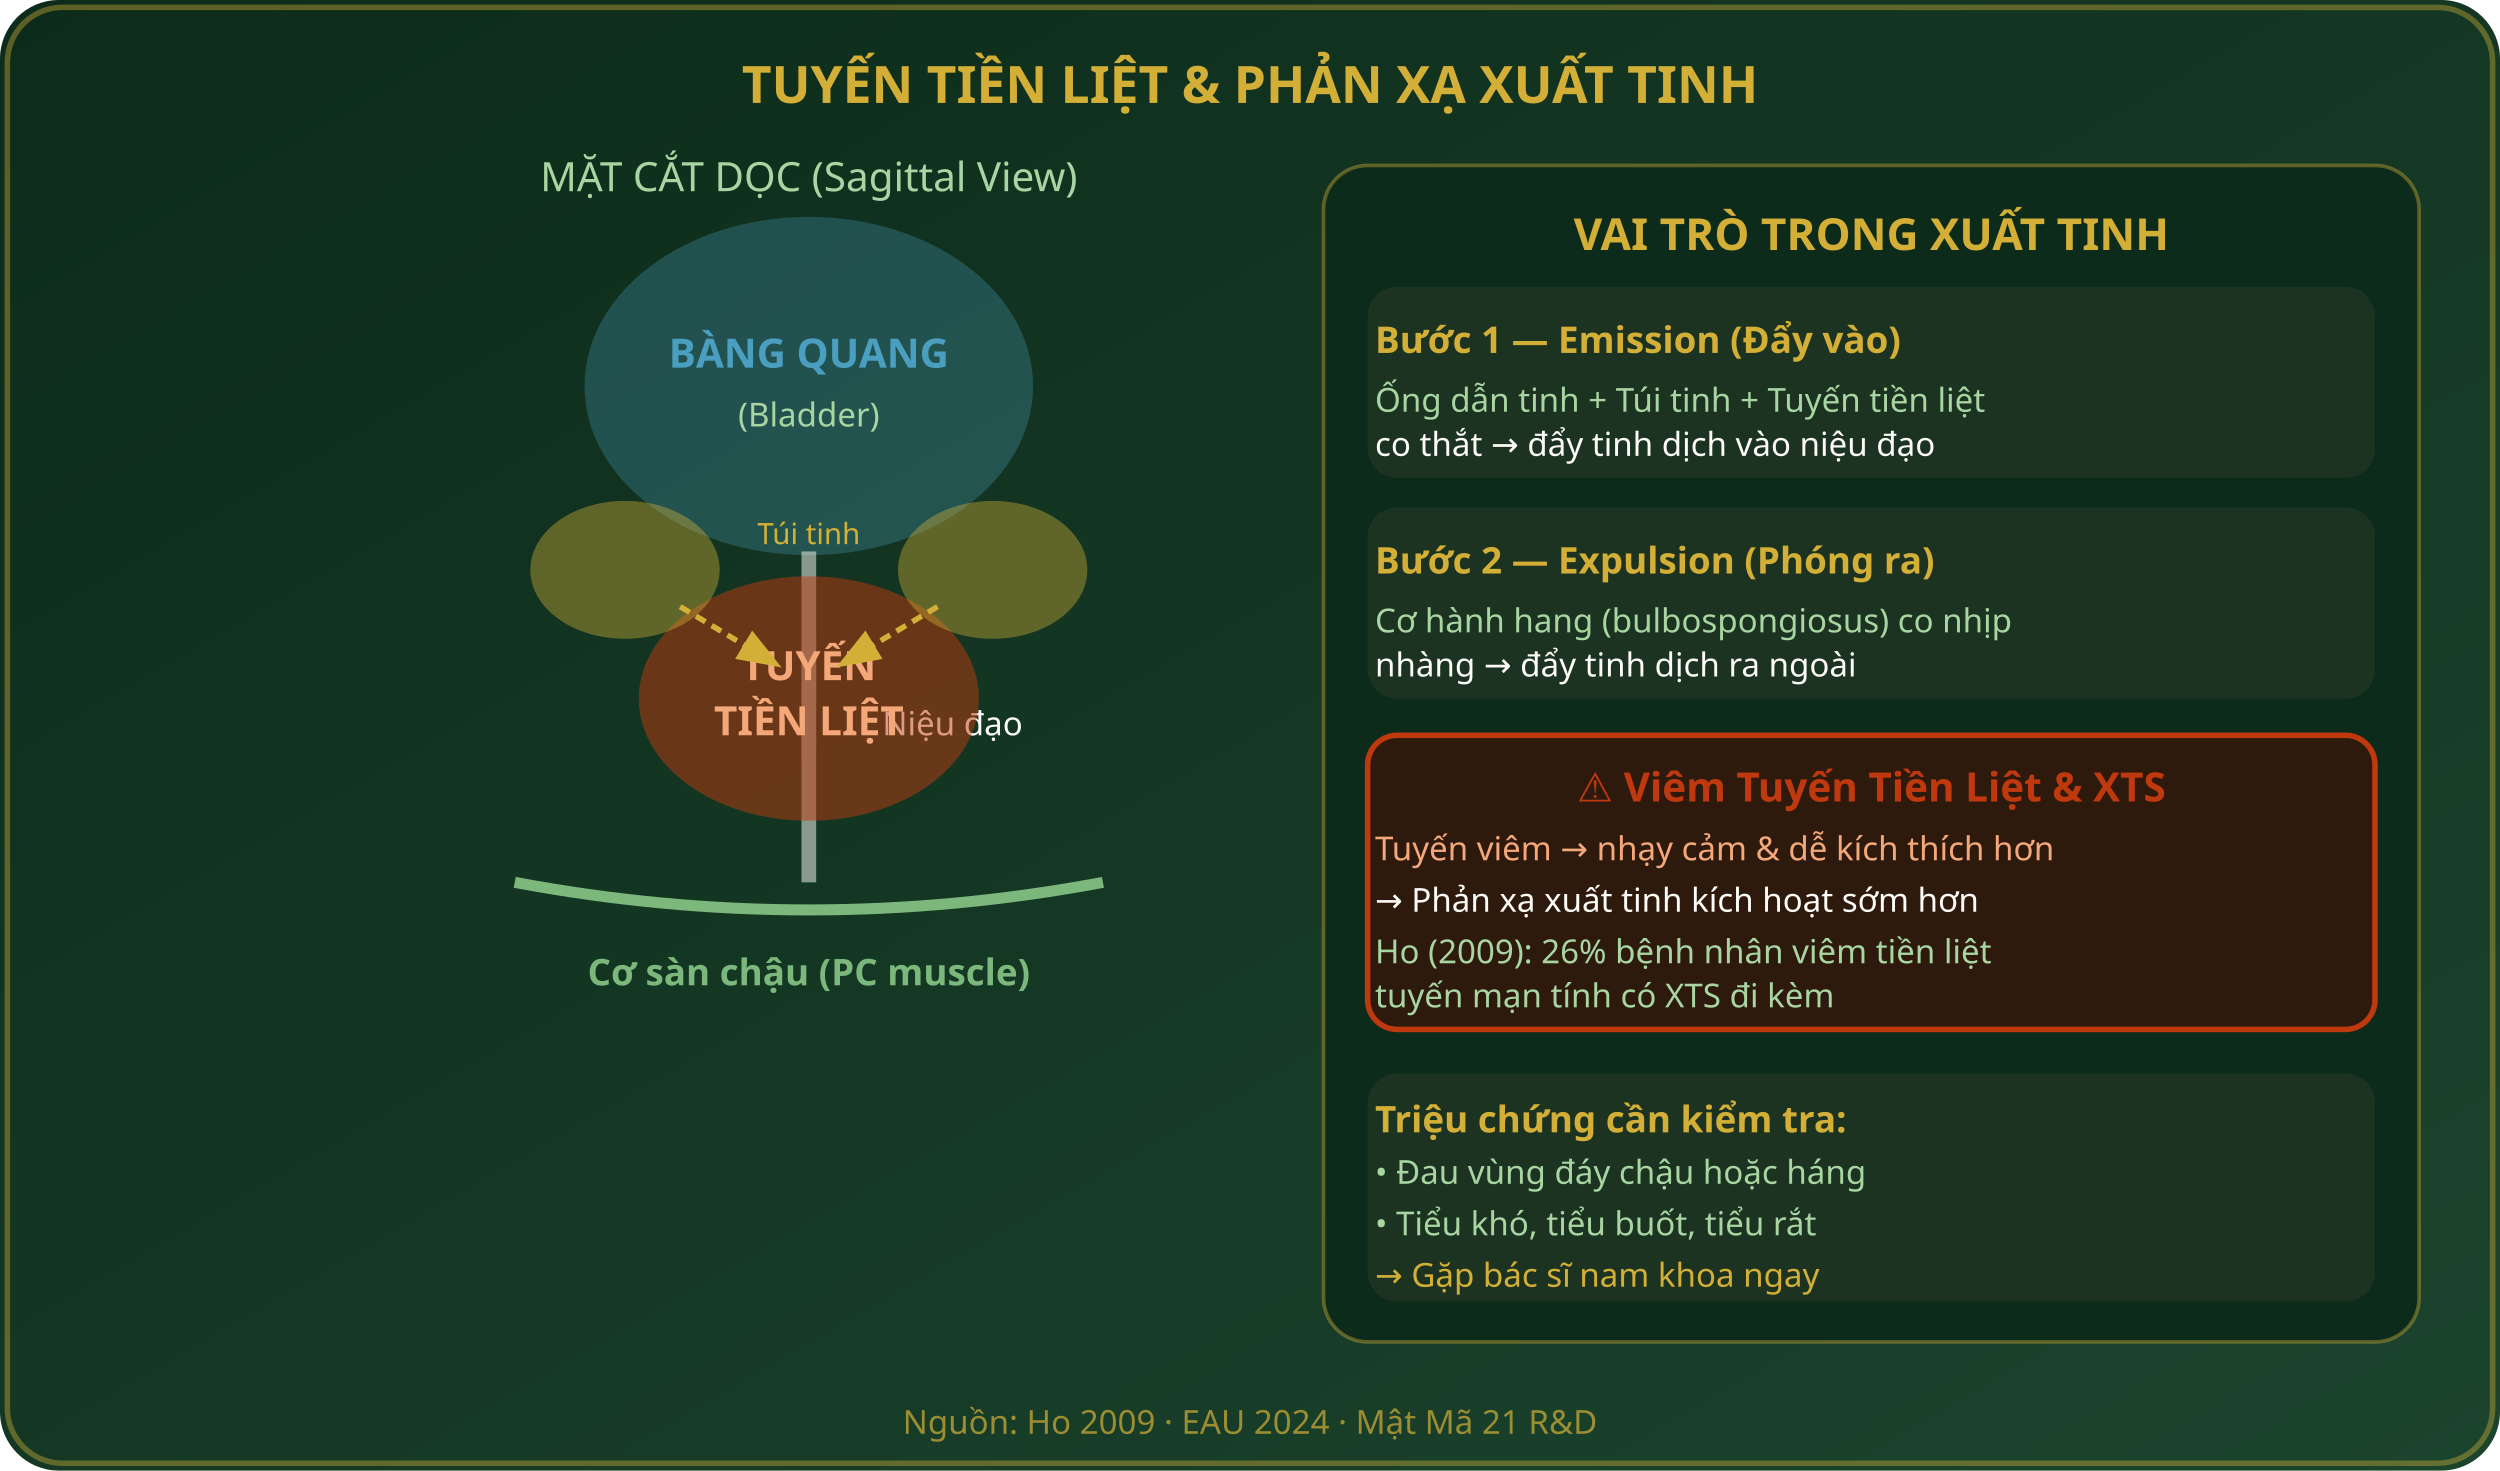
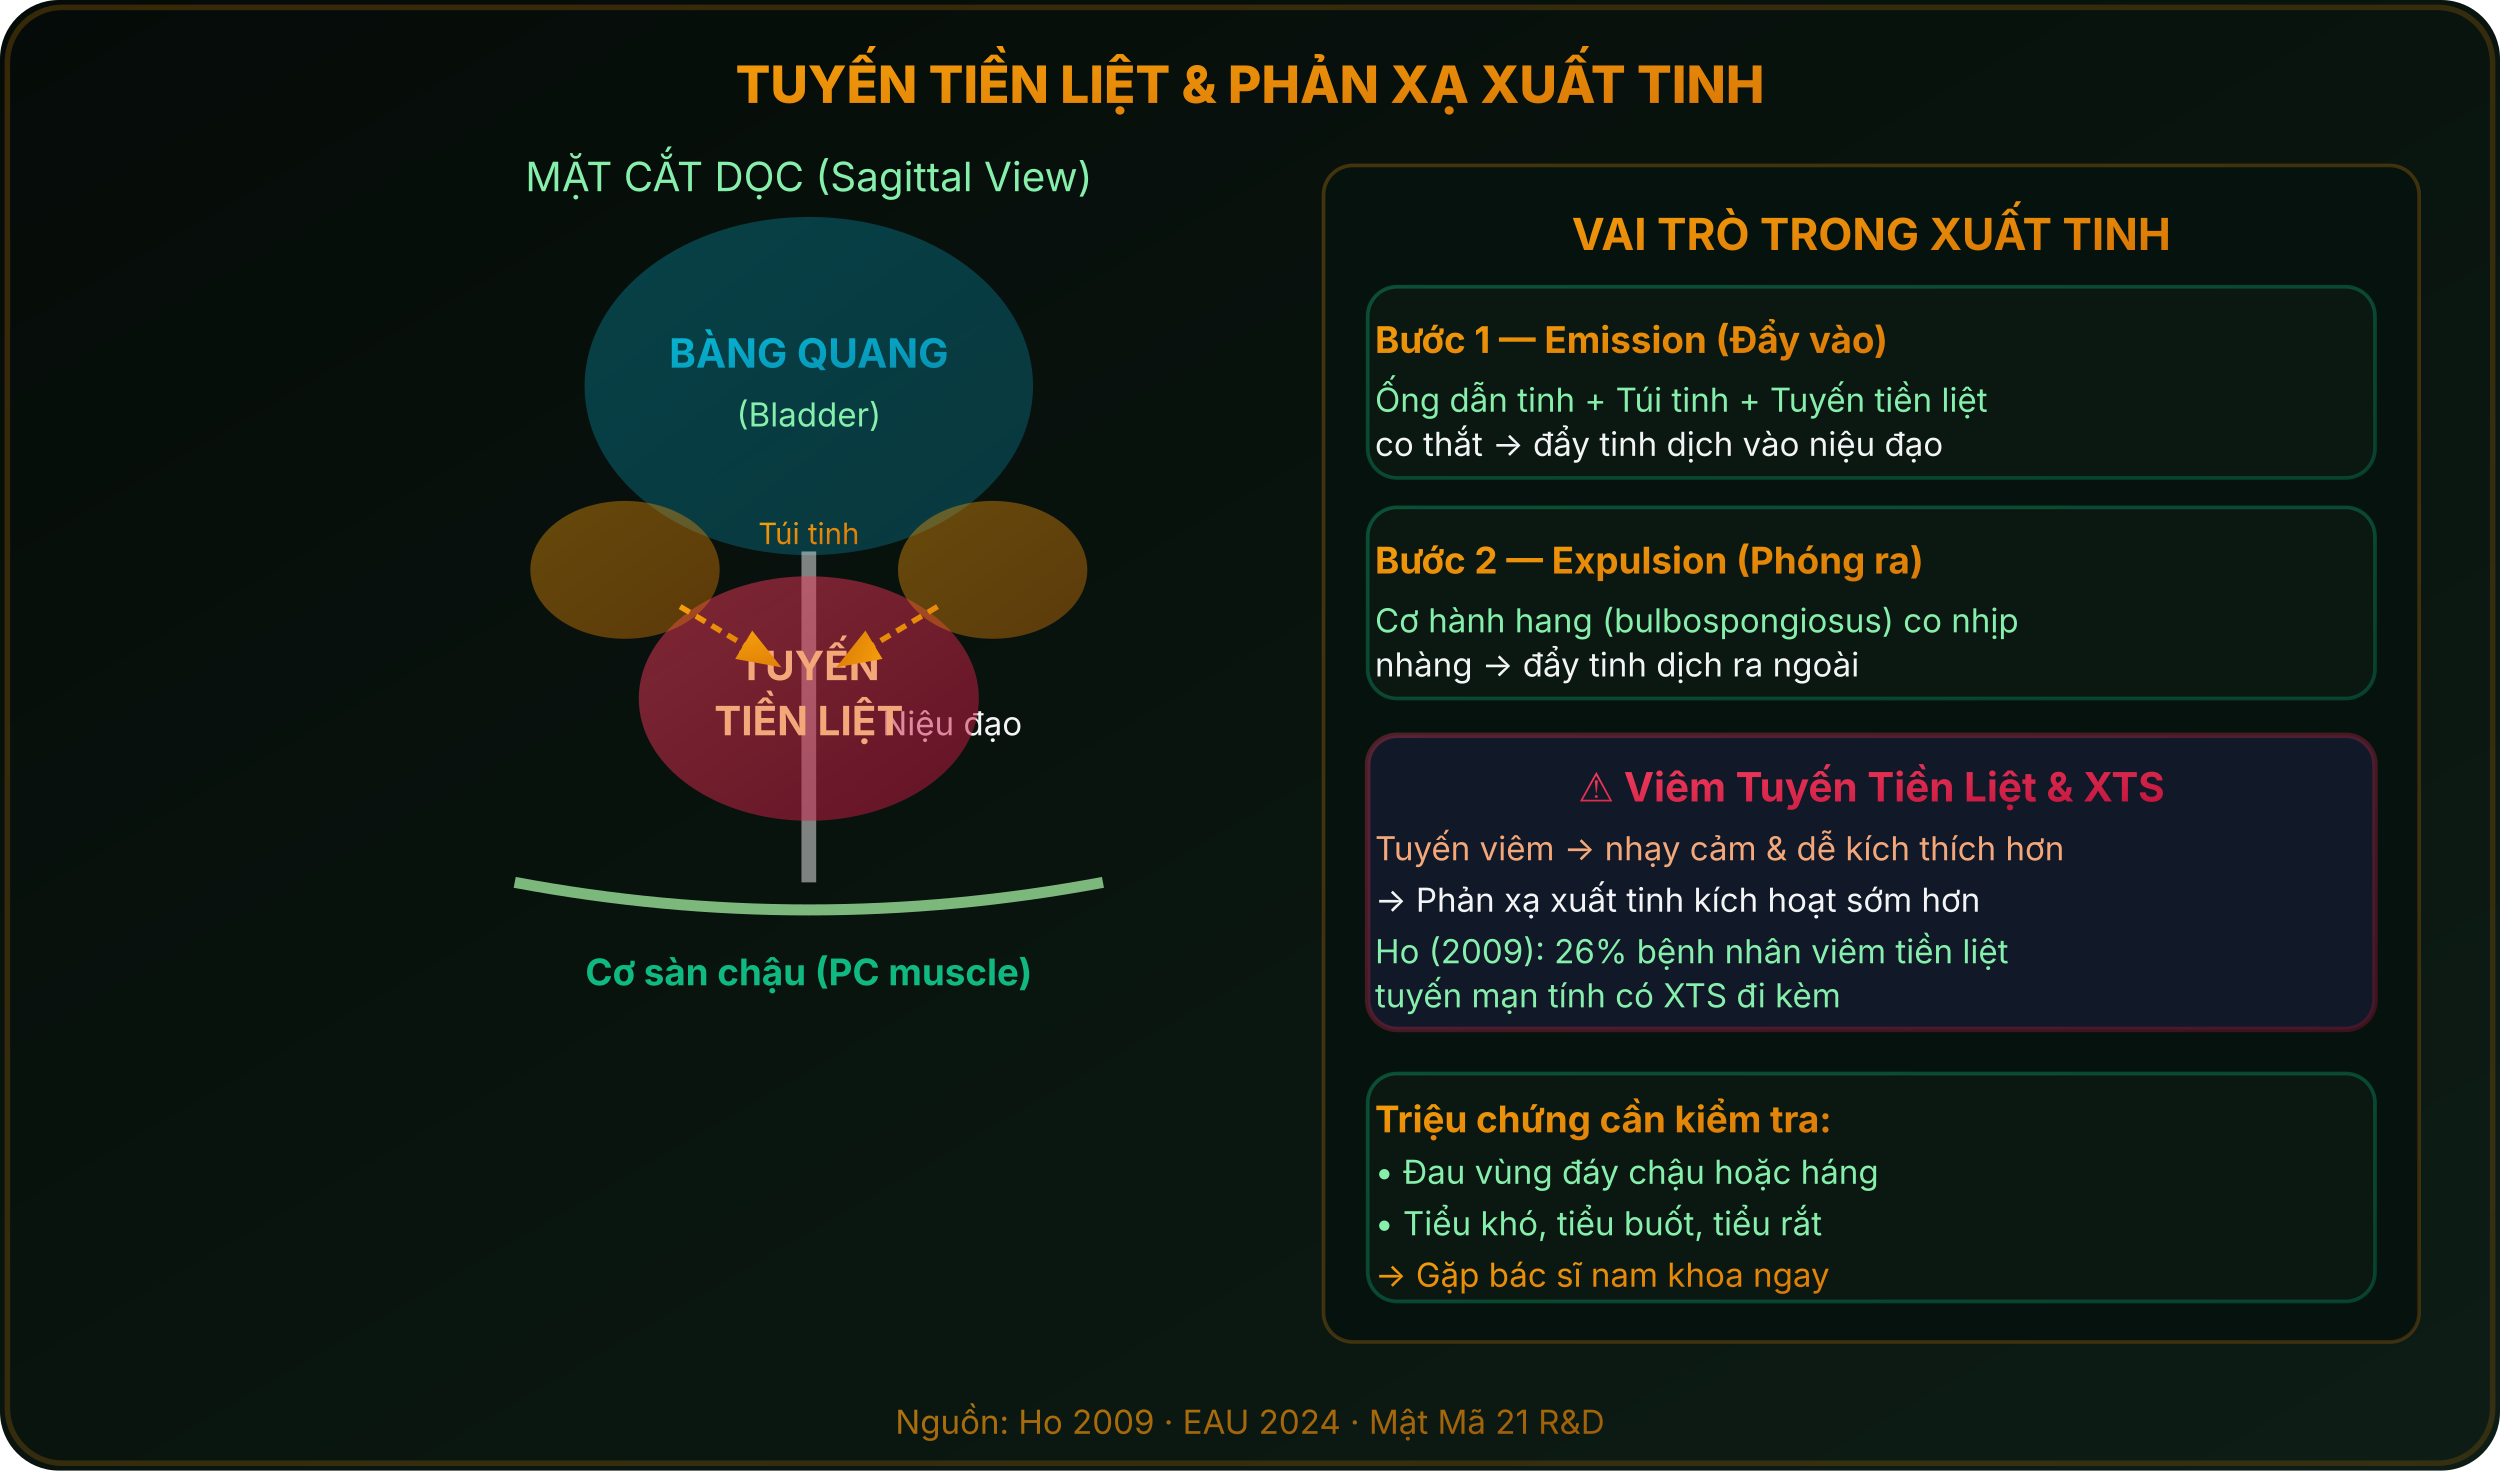
<svg xmlns="http://www.w3.org/2000/svg" viewBox="0 0 680 400" width="100%" height="100%">
  <defs>
+     <style>
+       text {
+         text-rendering: optimizeLegibility;
+         -webkit-font-smoothing: antialiased;
+         font-family: 'Plus Jakarta Sans', 'Inter', system-ui, -apple-system, sans-serif;
+       }
+       .title-text {
+         font-weight: 800;
+         letter-spacing: 1.5px;
+       }
+       .glow-path {
+         filter: url(#glow-filter);
+       }
+     </style>
+     <filter id="glow-filter" x="-20%" y="-20%" width="140%" height="140%">
+       <feGaussianBlur stdDeviation="3" result="blur" />
+       <feMerge>
+         <feMergeNode in="blur" />
+         <feMergeNode in="SourceGraphic" />
+       </feMerge>
+     </filter>
+     <linearGradient id="obsidian-bg" x1="0%" y1="0%" x2="100%" y2="100%">
+       <stop offset="0%" stop-color="#050B08" />
+       <stop offset="100%" stop-color="#0D1D15" />
+     </linearGradient>
+     <linearGradient id="neon-gold" x1="0%" y1="0%" x2="100%" y2="100%">
+       <stop offset="0%" stop-color="#F59E0B" />
+       <stop offset="100%" stop-color="#D97706" />
+     </linearGradient>
+     <linearGradient id="neon-red" x1="0%" y1="0%" x2="100%" y2="100%">
+       <stop offset="0%" stop-color="#F43F5E" />
+       <stop offset="100%" stop-color="#BE123C" />
+     </linearGradient>
+     <linearGradient id="neon-cyan" x1="0%" y1="0%" x2="100%" y2="100%">
+       <stop offset="0%" stop-color="#06B6D4" />
+       <stop offset="100%" stop-color="#0891B2" />
+     </linearGradient>
+     <linearGradient id="neon-green" x1="0%" y1="0%" x2="100%" y2="100%">
+       <stop offset="0%" stop-color="#10B981" />
+       <stop offset="100%" stop-color="#059669" />
+     </linearGradient>
    <linearGradient id="bg" x1="0%" y1="0%" x2="100%" y2="100%">
      <stop offset="0%" stop-color="#0D2B1A" />
      <stop offset="100%" stop-color="#1B442D" />
    </linearGradient>
    <marker id="arr" markerWidth="8" markerHeight="8" refX="6" refY="3" orient="auto">
-       <path d="M0,0 L0,6 L8,3 z" fill="#D4AF37" />
+       <path d="M0,0 L0,6 L8,3 z" fill="url(#neon-gold)" />
    </marker>
    <marker id="arr-red" markerWidth="8" markerHeight="8" refX="6" refY="3" orient="auto">
-       <path d="M0,0 L0,6 L8,3 z" fill="#C0390E" />
+       <path d="M0,0 L0,6 L8,3 z" fill="url(#neon-red)" />
    </marker>
  </defs>
-   <rect width="680" height="400" rx="16" fill="url(#bg)" />
-   <rect x="2" y="2" width="676" height="396" rx="15" fill="none" stroke="#D4AF37" stroke-width="1.5" stroke-opacity="0.4" />
-   <text x="340" y="28" font-family="system-ui,sans-serif" font-size="14" font-weight="800" fill="#D4AF37" text-anchor="middle">TUYẾN TIỀN LIỆT &amp; PHẢN XẠ XUẤT TINH</text>
-   <text x="220" y="52" font-family="system-ui,sans-serif" font-size="11" fill="#A8D5A2" text-anchor="middle">MẶT CẮT DỌC (Sagittal View)</text>
-   <ellipse cx="220" cy="105" rx="60" ry="45" fill="#4A9EBF" opacity="0.3" stroke="#4A9EBF" stroke-width="2" />
-   <text x="220" y="100" font-family="system-ui,sans-serif" font-size="11" font-weight="700" fill="#4A9EBF" text-anchor="middle">BÀNG QUANG</text>
-   <text x="220" y="116" font-family="system-ui,sans-serif" font-size="9" fill="#A8D5A2" text-anchor="middle">(Bladder)</text>
-   <line x1="220" y1="150" x2="220" y2="240" stroke="#FDFBF7" stroke-width="4" opacity="0.5" />
-   <text x="240" y="200" font-family="system-ui,sans-serif" font-size="9" fill="#FDFBF7">Niệu đạo</text>
-   <ellipse cx="220" cy="190" rx="45" ry="32" fill="#C0390E" opacity="0.5" stroke="#C0390E" stroke-width="2.5" />
-   <text x="220" y="185" font-family="system-ui,sans-serif" font-size="11" font-weight="700" fill="#F4A87A" text-anchor="middle">TUYẾN</text>
-   <text x="220" y="200" font-family="system-ui,sans-serif" font-size="11" font-weight="700" fill="#F4A87A" text-anchor="middle">TIỀN LIỆT</text>
-   <ellipse cx="170" cy="155" rx="25" ry="18" fill="#D4AF37" opacity="0.4" stroke="#D4AF37" stroke-width="1.5" />
-   <ellipse cx="270" cy="155" rx="25" ry="18" fill="#D4AF37" opacity="0.4" stroke="#D4AF37" stroke-width="1.5" />
-   <text x="220" y="148" font-family="system-ui,sans-serif" font-size="8" fill="#D4AF37" text-anchor="middle">Túi tinh</text>
-   <line x1="185" y1="165" x2="210" y2="180" stroke="#D4AF37" stroke-width="1.5" marker-end="url(#arr)" stroke-dasharray="3,2" />
-   <line x1="255" y1="165" x2="230" y2="180" stroke="#D4AF37" stroke-width="1.5" marker-end="url(#arr)" stroke-dasharray="3,2" />
+   <rect width="680" height="400" rx="16" fill="url(#obsidian-bg)" />
+   <rect x="2" y="2" width="676" height="396" rx="15" fill="none" stroke="url(#neon-gold)" stroke-width="1.5" stroke-opacity="0.2" />
+   <text x="340" y="28" font-family="'Plus Jakarta Sans', 'Inter', system-ui, sans-serif" font-size="14" font-weight="800" fill="url(#neon-gold)" text-anchor="middle">TUYẾN TIỀN LIỆT &amp; PHẢN XẠ XUẤT TINH</text>
+   <text x="220" y="52" font-family="'Plus Jakarta Sans', 'Inter', system-ui, sans-serif" font-size="11" fill="#86EFAC" text-anchor="middle">MẶT CẮT DỌC (Sagittal View)</text>
+   <ellipse cx="220" cy="105" rx="60" ry="45" fill="url(#neon-cyan)" opacity="0.3" stroke="url(#neon-cyan)" stroke-width="2" />
+   <text x="220" y="100" font-family="'Plus Jakarta Sans', 'Inter', system-ui, sans-serif" font-size="11" font-weight="700" fill="url(#neon-cyan)" text-anchor="middle">BÀNG QUANG</text>
+   <text x="220" y="116" font-family="'Plus Jakarta Sans', 'Inter', system-ui, sans-serif" font-size="9" fill="#86EFAC" text-anchor="middle">(Bladder)</text>
+   <line x1="220" y1="150" x2="220" y2="240" stroke="#F3F4F6" stroke-width="4" opacity="0.5" />
+   <text x="240" y="200" font-family="'Plus Jakarta Sans', 'Inter', system-ui, sans-serif" font-size="9" fill="#F3F4F6">Niệu đạo</text>
+   <ellipse cx="220" cy="190" rx="45" ry="32" fill="url(#neon-red)" opacity="0.5" stroke="url(#neon-red)" stroke-width="2.5" />
+   <text x="220" y="185" font-family="'Plus Jakarta Sans', 'Inter', system-ui, sans-serif" font-size="11" font-weight="700" fill="#F4A87A" text-anchor="middle">TUYẾN</text>
+   <text x="220" y="200" font-family="'Plus Jakarta Sans', 'Inter', system-ui, sans-serif" font-size="11" font-weight="700" fill="#F4A87A" text-anchor="middle">TIỀN LIỆT</text>
+   <ellipse cx="170" cy="155" rx="25" ry="18" fill="url(#neon-gold)" opacity="0.4" stroke="url(#neon-gold)" stroke-width="1.5" />
+   <ellipse cx="270" cy="155" rx="25" ry="18" fill="url(#neon-gold)" opacity="0.4" stroke="url(#neon-gold)" stroke-width="1.5" />
+   <text x="220" y="148" font-family="'Plus Jakarta Sans', 'Inter', system-ui, sans-serif" font-size="8" fill="url(#neon-gold)" text-anchor="middle">Túi tinh</text>
+   <line x1="185" y1="165" x2="210" y2="180" stroke="url(#neon-gold)" stroke-width="1.5" marker-end="url(#arr)" stroke-dasharray="3,2" />
+   <line x1="255" y1="165" x2="230" y2="180" stroke="url(#neon-gold)" stroke-width="1.5" marker-end="url(#arr)" stroke-dasharray="3,2" />
  <path d="M 140 240 Q 220 255 300 240" fill="none" stroke="#7CB87C" stroke-width="3" />
-   <text x="220" y="268" font-family="system-ui,sans-serif" font-size="10" font-weight="700" fill="#7CB87C" text-anchor="middle">Cơ sàn chậu (PC muscle)</text>
-   <rect x="360" y="45" width="298" height="320" rx="12" fill="#0D2B1A" stroke="#D4AF37" stroke-width="1" stroke-opacity="0.4" />
-   <text x="509" y="68" font-family="system-ui,sans-serif" font-size="12" font-weight="700" fill="#D4AF37" text-anchor="middle">VAI TRÒ TRONG XUẤT TINH</text>
-   <rect x="372" y="78" width="274" height="52" rx="8" fill="#1B3320" />
-   <text x="374" y="96" font-family="system-ui,sans-serif" font-size="10" font-weight="700" fill="#D4AF37">Bước 1 — Emission (Đẩy vào)</text>
-   <text x="374" y="112" font-family="system-ui,sans-serif" font-size="9" fill="#A8D5A2">Ống dẫn tinh + Túi tinh + Tuyến tiền liệt</text>
-   <text x="374" y="124" font-family="system-ui,sans-serif" font-size="9" fill="#FDFBF7">co thắt → đẩy tinh dịch vào niệu đạo</text>
-   <rect x="372" y="138" width="274" height="52" rx="8" fill="#1B3320" />
-   <text x="374" y="156" font-family="system-ui,sans-serif" font-size="10" font-weight="700" fill="#D4AF37">Bước 2 — Expulsion (Phóng ra)</text>
-   <text x="374" y="172" font-family="system-ui,sans-serif" font-size="9" fill="#A8D5A2">Cơ hành hang (bulbospongiosus) co nhịp</text>
-   <text x="374" y="184" font-family="system-ui,sans-serif" font-size="9" fill="#FDFBF7">nhàng → đẩy tinh dịch ra ngoài</text>
-   <rect x="372" y="200" width="274" height="80" rx="8" fill="#2D1A0D" stroke="#C0390E" stroke-width="1.5" />
-   <text x="509" y="218" font-family="system-ui,sans-serif" font-size="11" font-weight="700" fill="#C0390E" text-anchor="middle">⚠️ Viêm Tuyến Tiền Liệt &amp; XTS</text>
-   <text x="374" y="234" font-family="system-ui,sans-serif" font-size="9" fill="#F4A87A">Tuyến viêm → nhạy cảm &amp; dễ kích thích hơn</text>
-   <text x="374" y="248" font-family="system-ui,sans-serif" font-size="9" fill="#FDFBF7">→ Phản xạ xuất tinh kích hoạt sớm hơn</text>
-   <text x="374" y="262" font-family="system-ui,sans-serif" font-size="9" fill="#A8D5A2">Ho (2009): 26% bệnh nhân viêm tiền liệt</text>
-   <text x="374" y="274" font-family="system-ui,sans-serif" font-size="9" fill="#A8D5A2">tuyến mạn tính có XTS đi kèm</text>
-   <rect x="372" y="292" width="274" height="62" rx="8" fill="#1B3320" />
-   <text x="374" y="308" font-family="system-ui,sans-serif" font-size="10" font-weight="700" fill="#D4AF37">Triệu chứng cần kiểm tra:</text>
-   <text x="374" y="322" font-family="system-ui,sans-serif" font-size="9" fill="#A8D5A2">• Đau vùng đáy chậu hoặc háng</text>
-   <text x="374" y="336" font-family="system-ui,sans-serif" font-size="9" fill="#A8D5A2">• Tiểu khó, tiểu buốt, tiểu rắt</text>
-   <text x="374" y="350" font-family="system-ui,sans-serif" font-size="9" fill="#D4AF37">→ Gặp bác sĩ nam khoa ngay</text>
-   <text x="340" y="390" font-family="system-ui,sans-serif" font-size="9" fill="#D4AF37" text-anchor="middle" opacity="0.7">Nguồn: Ho 2009 · EAU 2024 · Mật Mã 21 R&amp;D</text>
+   <text x="220" y="268" font-family="'Plus Jakarta Sans', 'Inter', system-ui, sans-serif" font-size="10" font-weight="700" fill="#10B981" text-anchor="middle">Cơ sàn chậu (PC muscle)</text>
+   <rect x="360" y="45" width="298" height="320" rx="8" fill="#06120D" stroke="url(#neon-gold)" stroke-width="1" stroke-opacity="0.25" ry="8" />
+   <text x="509" y="68" font-family="'Plus Jakarta Sans', 'Inter', system-ui, sans-serif" font-size="12" font-weight="700" fill="url(#neon-gold)" text-anchor="middle">VAI TRÒ TRONG XUẤT TINH</text>
+   <rect x="372" y="78" width="274" height="52" rx="8" fill="#0A1811" stroke="url(#neon-green)" stroke-opacity="0.35" ry="8" />
+   <text x="374" y="96" font-family="'Plus Jakarta Sans', 'Inter', system-ui, sans-serif" font-size="10" font-weight="700" fill="url(#neon-gold)">Bước 1 — Emission (Đẩy vào)</text>
+   <text x="374" y="112" font-family="'Plus Jakarta Sans', 'Inter', system-ui, sans-serif" font-size="9" fill="#86EFAC">Ống dẫn tinh + Túi tinh + Tuyến tiền liệt</text>
+   <text x="374" y="124" font-family="'Plus Jakarta Sans', 'Inter', system-ui, sans-serif" font-size="9" fill="#F3F4F6">co thắt → đẩy tinh dịch vào niệu đạo</text>
+   <rect x="372" y="138" width="274" height="52" rx="8" fill="#0A1811" stroke="url(#neon-green)" stroke-opacity="0.35" ry="8" />
+   <text x="374" y="156" font-family="'Plus Jakarta Sans', 'Inter', system-ui, sans-serif" font-size="10" font-weight="700" fill="url(#neon-gold)">Bước 2 — Expulsion (Phóng ra)</text>
+   <text x="374" y="172" font-family="'Plus Jakarta Sans', 'Inter', system-ui, sans-serif" font-size="9" fill="#86EFAC">Cơ hành hang (bulbospongiosus) co nhịp</text>
+   <text x="374" y="184" font-family="'Plus Jakarta Sans', 'Inter', system-ui, sans-serif" font-size="9" fill="#F3F4F6">nhàng → đẩy tinh dịch ra ngoài</text>
+   <rect x="372" y="200" width="274" height="80" rx="8" fill="#111827" stroke="url(#neon-red)" stroke-width="1.5" stroke-opacity="0.3" ry="8" />
+   <text x="509" y="218" font-family="'Plus Jakarta Sans', 'Inter', system-ui, sans-serif" font-size="11" font-weight="700" fill="url(#neon-red)" text-anchor="middle">⚠️ Viêm Tuyến Tiền Liệt &amp; XTS</text>
+   <text x="374" y="234" font-family="'Plus Jakarta Sans', 'Inter', system-ui, sans-serif" font-size="9" fill="#F4A87A">Tuyến viêm → nhạy cảm &amp; dễ kích thích hơn</text>
+   <text x="374" y="248" font-family="'Plus Jakarta Sans', 'Inter', system-ui, sans-serif" font-size="9" fill="#F3F4F6">→ Phản xạ xuất tinh kích hoạt sớm hơn</text>
+   <text x="374" y="262" font-family="'Plus Jakarta Sans', 'Inter', system-ui, sans-serif" font-size="9" fill="#86EFAC">Ho (2009): 26% bệnh nhân viêm tiền liệt</text>
+   <text x="374" y="274" font-family="'Plus Jakarta Sans', 'Inter', system-ui, sans-serif" font-size="9" fill="#86EFAC">tuyến mạn tính có XTS đi kèm</text>
+   <rect x="372" y="292" width="274" height="62" rx="8" fill="#0A1811" stroke="url(#neon-green)" stroke-opacity="0.35" ry="8" />
+   <text x="374" y="308" font-family="'Plus Jakarta Sans', 'Inter', system-ui, sans-serif" font-size="10" font-weight="700" fill="url(#neon-gold)">Triệu chứng cần kiểm tra:</text>
+   <text x="374" y="322" font-family="'Plus Jakarta Sans', 'Inter', system-ui, sans-serif" font-size="9" fill="#86EFAC">• Đau vùng đáy chậu hoặc háng</text>
+   <text x="374" y="336" font-family="'Plus Jakarta Sans', 'Inter', system-ui, sans-serif" font-size="9" fill="#86EFAC">• Tiểu khó, tiểu buốt, tiểu rắt</text>
+   <text x="374" y="350" font-family="'Plus Jakarta Sans', 'Inter', system-ui, sans-serif" font-size="9" fill="url(#neon-gold)">→ Gặp bác sĩ nam khoa ngay</text>
+   <text x="340" y="390" font-family="'Plus Jakarta Sans', 'Inter', system-ui, sans-serif" font-size="9" fill="url(#neon-gold)" text-anchor="middle" opacity="0.7">Nguồn: Ho 2009 · EAU 2024 · Mật Mã 21 R&amp;D</text>
</svg>
